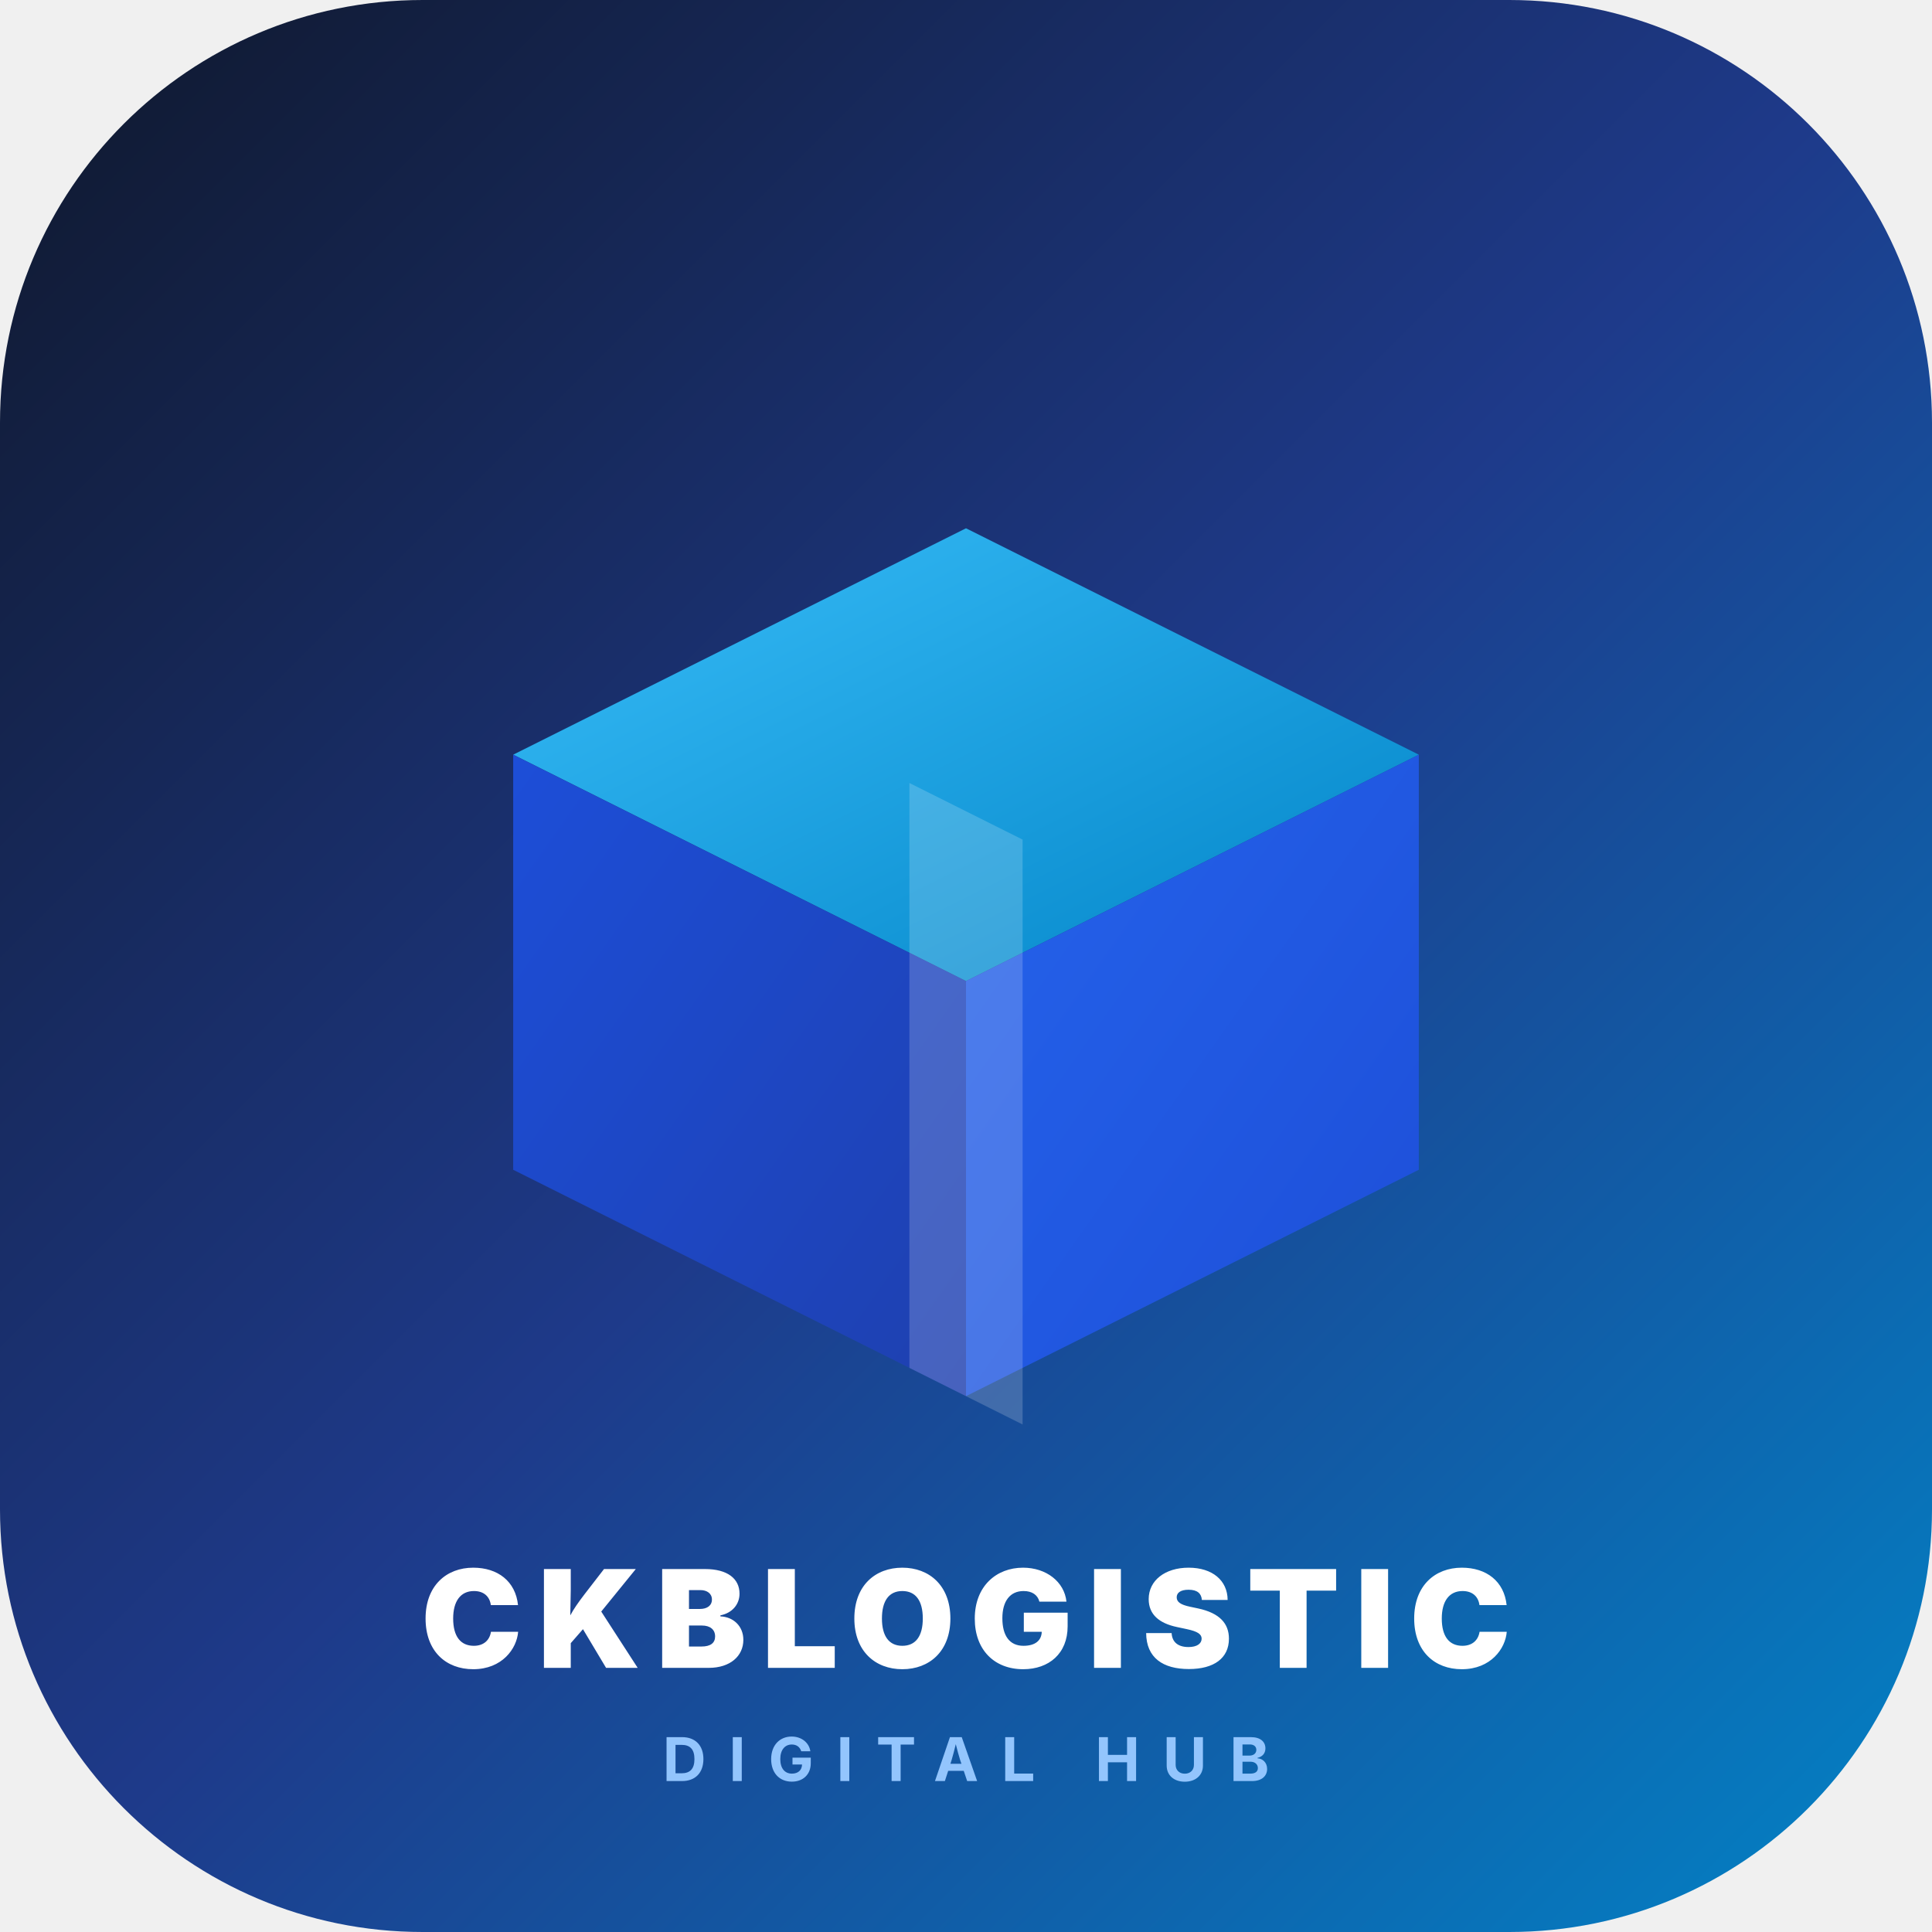
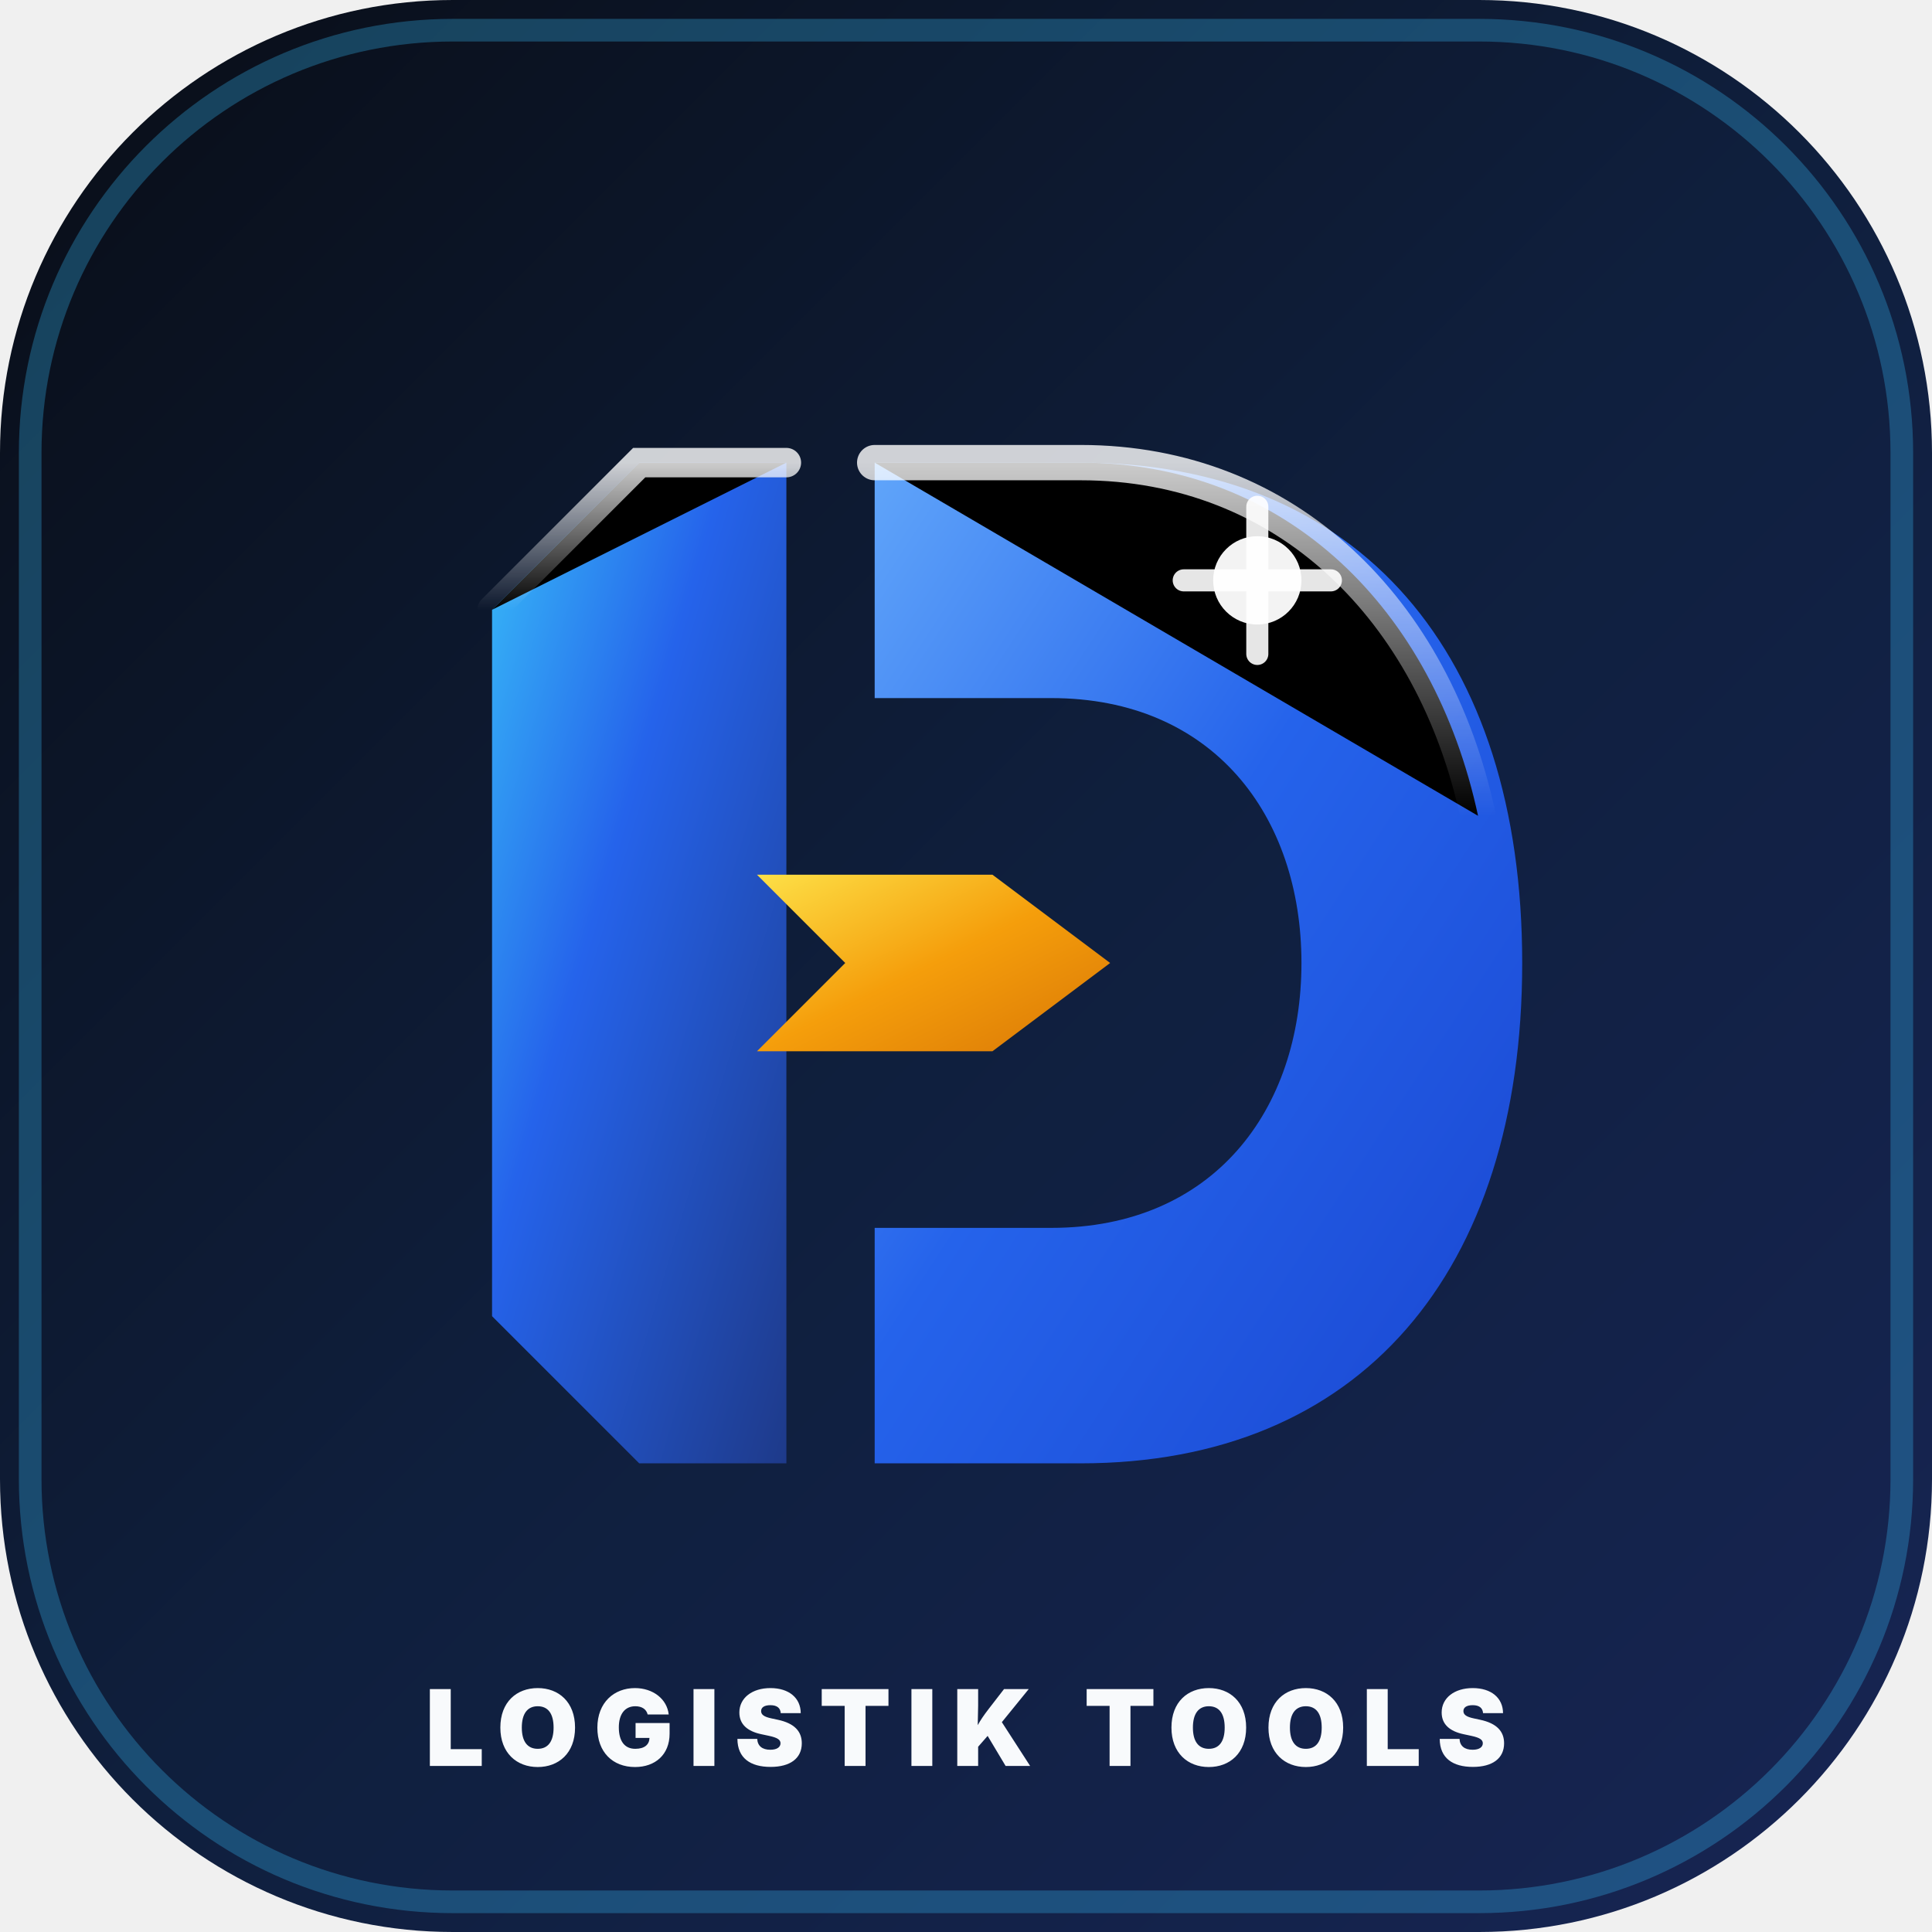
<svg xmlns="http://www.w3.org/2000/svg" viewBox="0 0 512 512" width="512" height="512">
  <defs>
    <linearGradient id="bgGrad" x1="0%" y1="0%" x2="100%" y2="100%">
-       <stop offset="0%" stop-color="#0f172a" />
-       <stop offset="50%" stop-color="#1e3a8a" />
-       <stop offset="100%" stop-color="#0284c7" />
+       <stop offset="0%" stop-color="#090d16" />
+       <stop offset="50%" stop-color="#0f1f3d" />
+       <stop offset="100%" stop-color="#172554" />
    </linearGradient>
-     <linearGradient id="boxTop" x1="0%" y1="0%" x2="100%" y2="100%">
+     <linearGradient id="favSpineGrad" x1="0%" y1="0%" x2="100%" y2="100%">
      <stop offset="0%" stop-color="#38bdf8" />
-       <stop offset="100%" stop-color="#0284c7" />
+       <stop offset="40%" stop-color="#2563eb" />
+       <stop offset="100%" stop-color="#1e3a8a" />
    </linearGradient>
-     <linearGradient id="boxLeft" x1="0%" y1="0%" x2="100%" y2="100%">
-       <stop offset="0%" stop-color="#1d4ed8" />
-       <stop offset="100%" stop-color="#1e40af" />
+     <linearGradient id="favLoopGrad" x1="0%" y1="0%" x2="100%" y2="100%">
+       <stop offset="0%" stop-color="#60a5fa" />
+       <stop offset="45%" stop-color="#2563eb" />
+       <stop offset="85%" stop-color="#1d4ed8" />
+       <stop offset="100%" stop-color="#0f172a" />
    </linearGradient>
-     <linearGradient id="boxRight" x1="0%" y1="0%" x2="100%" y2="100%">
-       <stop offset="0%" stop-color="#2563eb" />
-       <stop offset="100%" stop-color="#1d4ed8" />
+     <linearGradient id="favGoldGrad" x1="0%" y1="0%" x2="100%" y2="100%">
+       <stop offset="0%" stop-color="#fde047" />
+       <stop offset="50%" stop-color="#f59e0b" />
+       <stop offset="100%" stop-color="#d97706" />
+     </linearGradient>
+     <linearGradient id="favEdgeBevel" x1="0%" y1="0%" x2="0%" y2="100%">
+       <stop offset="0%" stop-color="#ffffff" stop-opacity="0.8" />
+       <stop offset="100%" stop-color="#ffffff" stop-opacity="0" />
    </linearGradient>
  </defs>
-   <rect width="512" height="512" rx="112" fill="url(#bgGrad)" />
-   <g transform="translate(256, 230)">
-     <polygon points="0,-90 120,-30 0,30 -120,-30" fill="url(#boxTop)" />
-     <polygon points="-120,-30 0,30 0,140 -120,80" fill="url(#boxLeft)" />
-     <polygon points="0,30 120,-30 120,80 0,140" fill="url(#boxRight)" />
-     <path d="M-60,-60 L-30,-45 L90,15 L60,0 Z" fill="#ffffff" opacity="0.25" />
-     <path d="M-15,-22.5 L15,-7.5 L15,147.5 L-15,132.5 Z" fill="#ffffff" opacity="0.18" />
+   <rect width="512" height="512" rx="120" fill="url(#bgGrad)" />
+   <rect x="8" y="8" width="496" height="496" rx="112" fill="none" stroke="#38bdf8" stroke-width="6" stroke-opacity="0.3" />
+   <g transform="translate(68, 68) scale(7.8)">
+     <path d="M8 12 L13 7 L18 7 L18 41 L13 41 L8 36 Z" fill="url(#favSpineGrad)" />
+     <path d="M8 12 L13 7 L18 7" stroke="url(#favEdgeBevel)" stroke-width="1" stroke-linecap="round" />
+     <path d="M21 7 L28 7 C37.5 7 43 13.5 43 24 C43 34.5 37.5 41 28 41 L21 41 L21 33 L27 33 C32.5 33 35.5 29 35.5 24 C35.5 19 32.5 15 27 15 L21 15 Z" fill="url(#favLoopGrad)" />
+     <path d="M21 7 L28 7 C35 7 40 12 41.5 19" stroke="url(#favEdgeBevel)" stroke-width="1.2" stroke-linecap="round" />
+     <path d="M17 21 L25 21 L29 24 L25 27 L17 27 L20 24 Z" fill="url(#favGoldGrad)" />
+     <circle cx="34" cy="11" r="1.5" fill="#ffffff" opacity="0.95" />
+     <path d="M34 8.5 V13.5 M31.5 11 H36.5" stroke="#ffffff" stroke-width="0.75" stroke-linecap="round" opacity="0.9" />
  </g>
-   <text x="256" y="442" text-anchor="middle" fill="#ffffff" font-family="system-ui, -apple-system, sans-serif" font-size="36" font-weight="900" letter-spacing="4">
-     CKBLOGISTIC
-   </text>
-   <text x="256" y="472" text-anchor="middle" fill="#93c5fd" font-family="system-ui, -apple-system, sans-serif" font-size="16" font-weight="700" letter-spacing="6">
-     DIGITAL HUB
+   <text x="256" y="468" text-anchor="middle" fill="#f8fafc" font-family="system-ui, -apple-system, sans-serif" font-size="28" font-weight="900" letter-spacing="4">
+     LOGISTIK TOOLS
  </text>
</svg>
